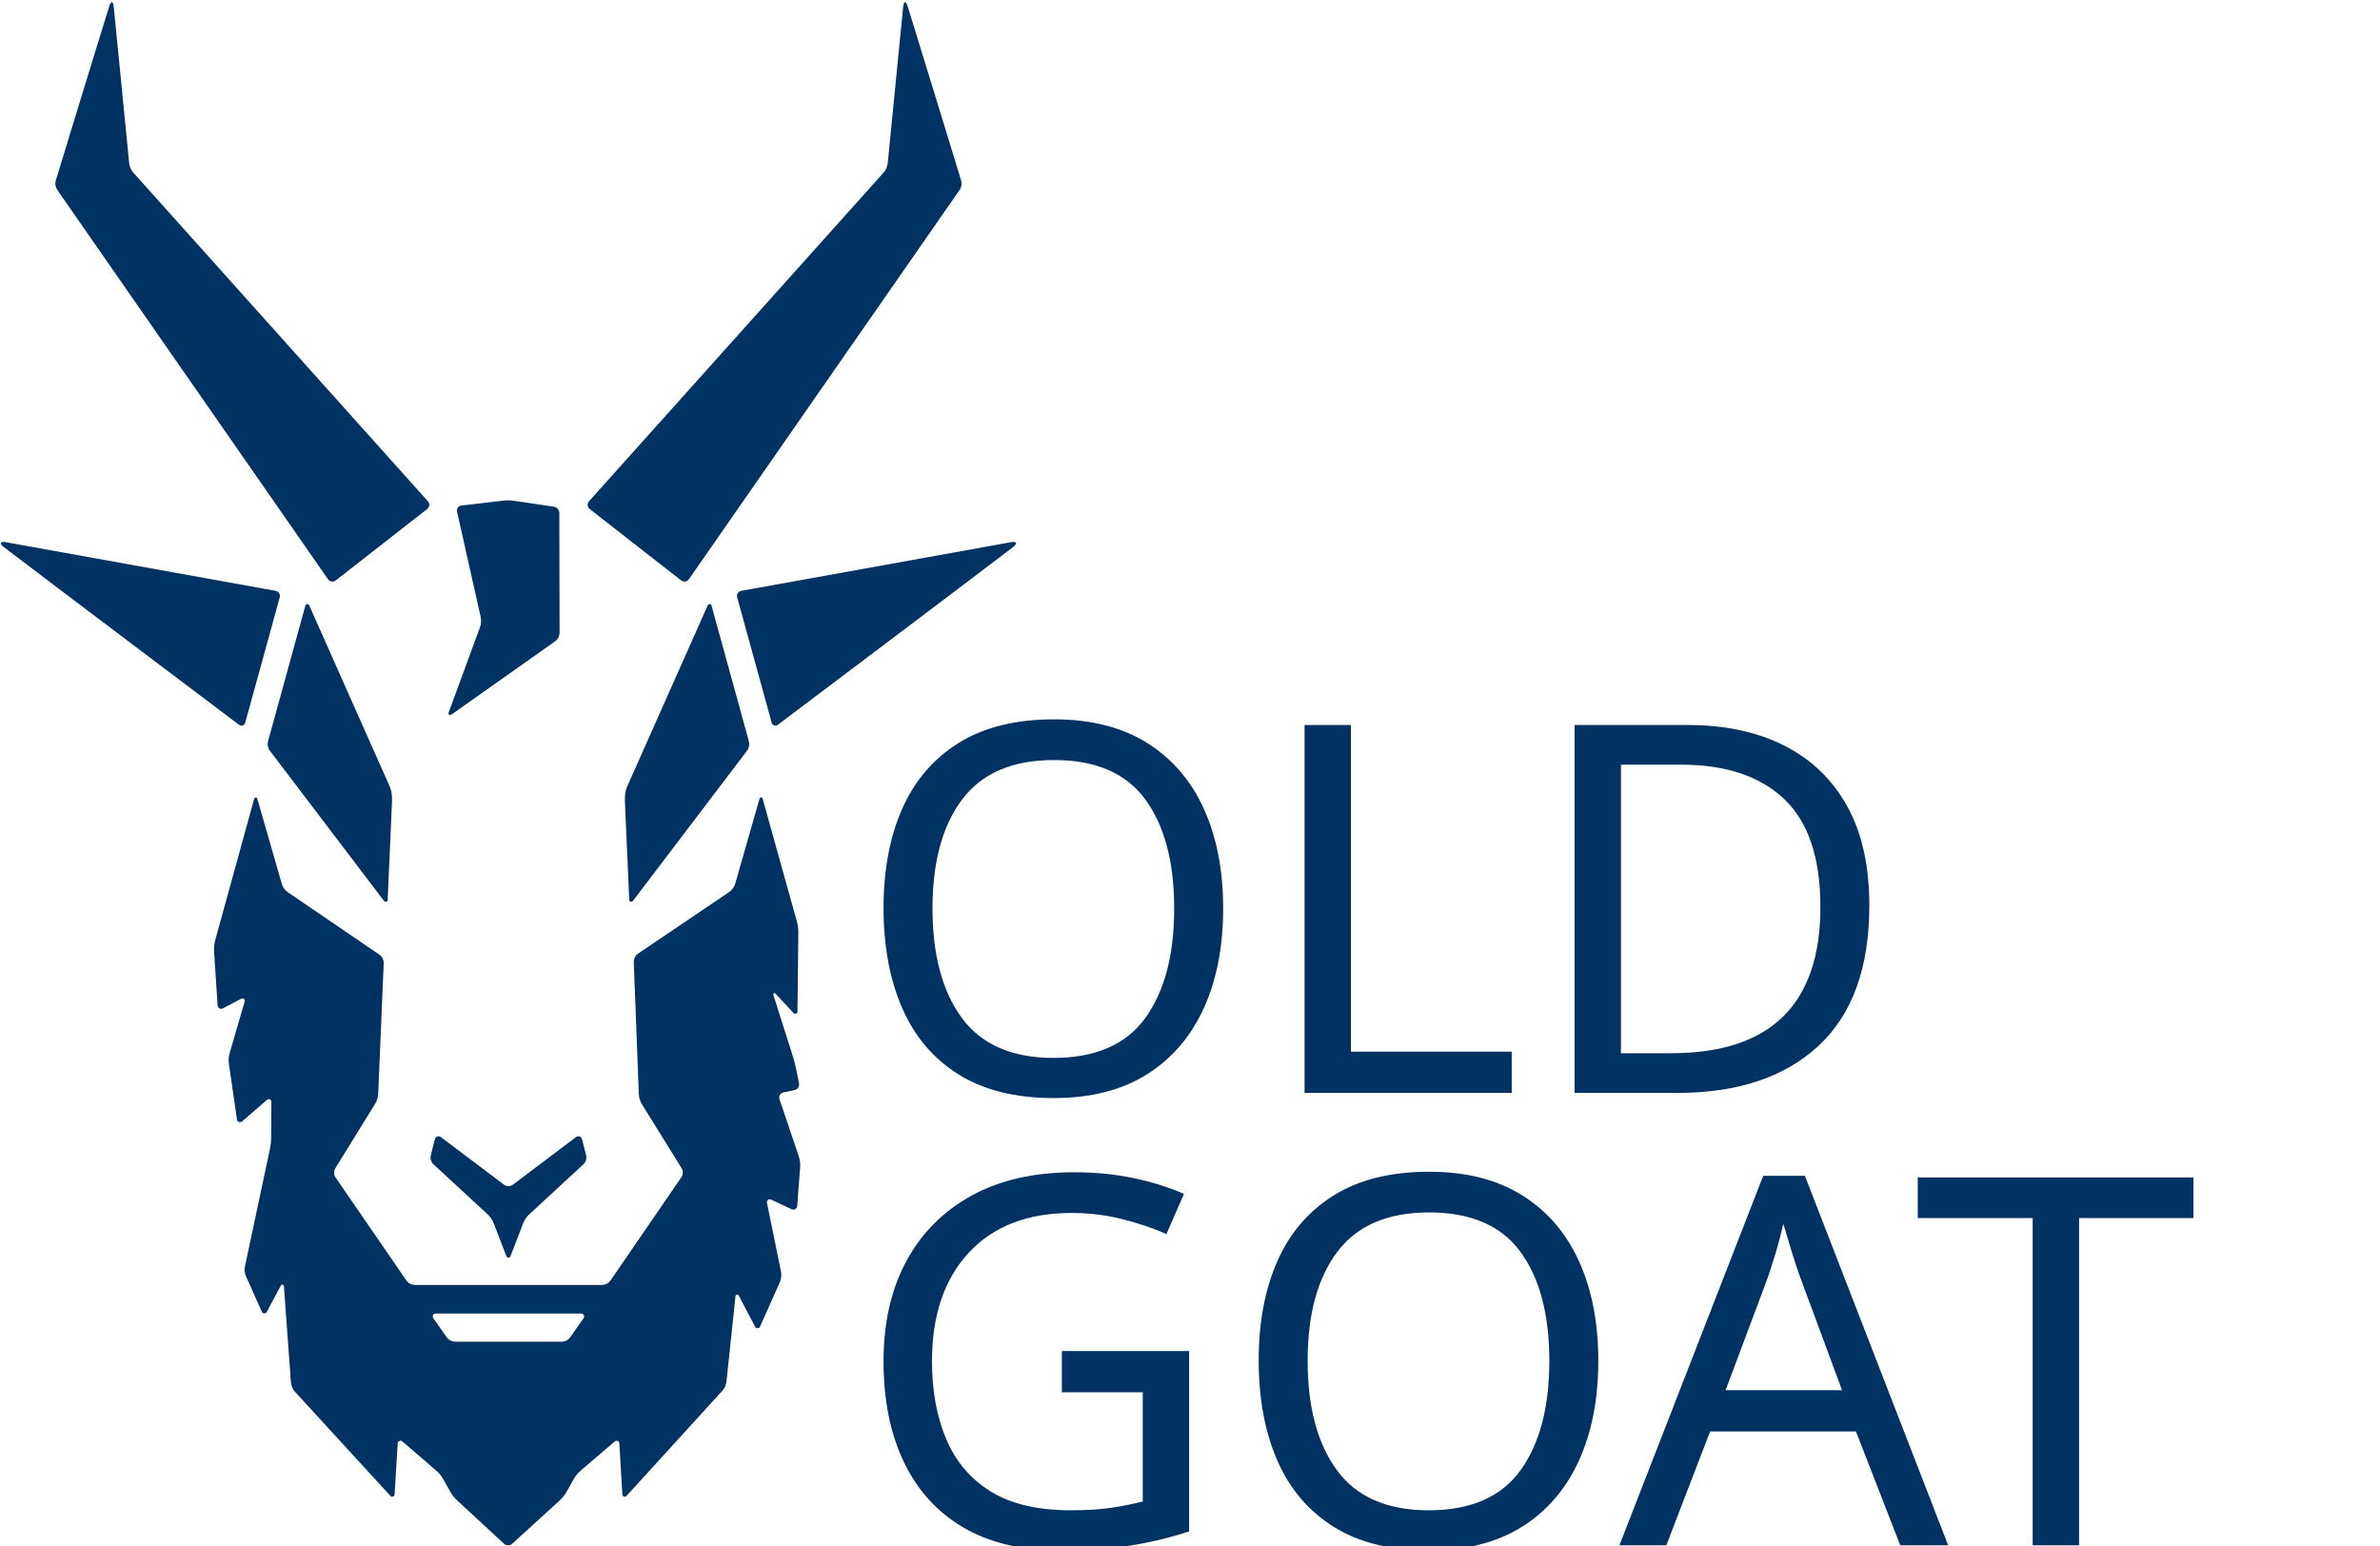
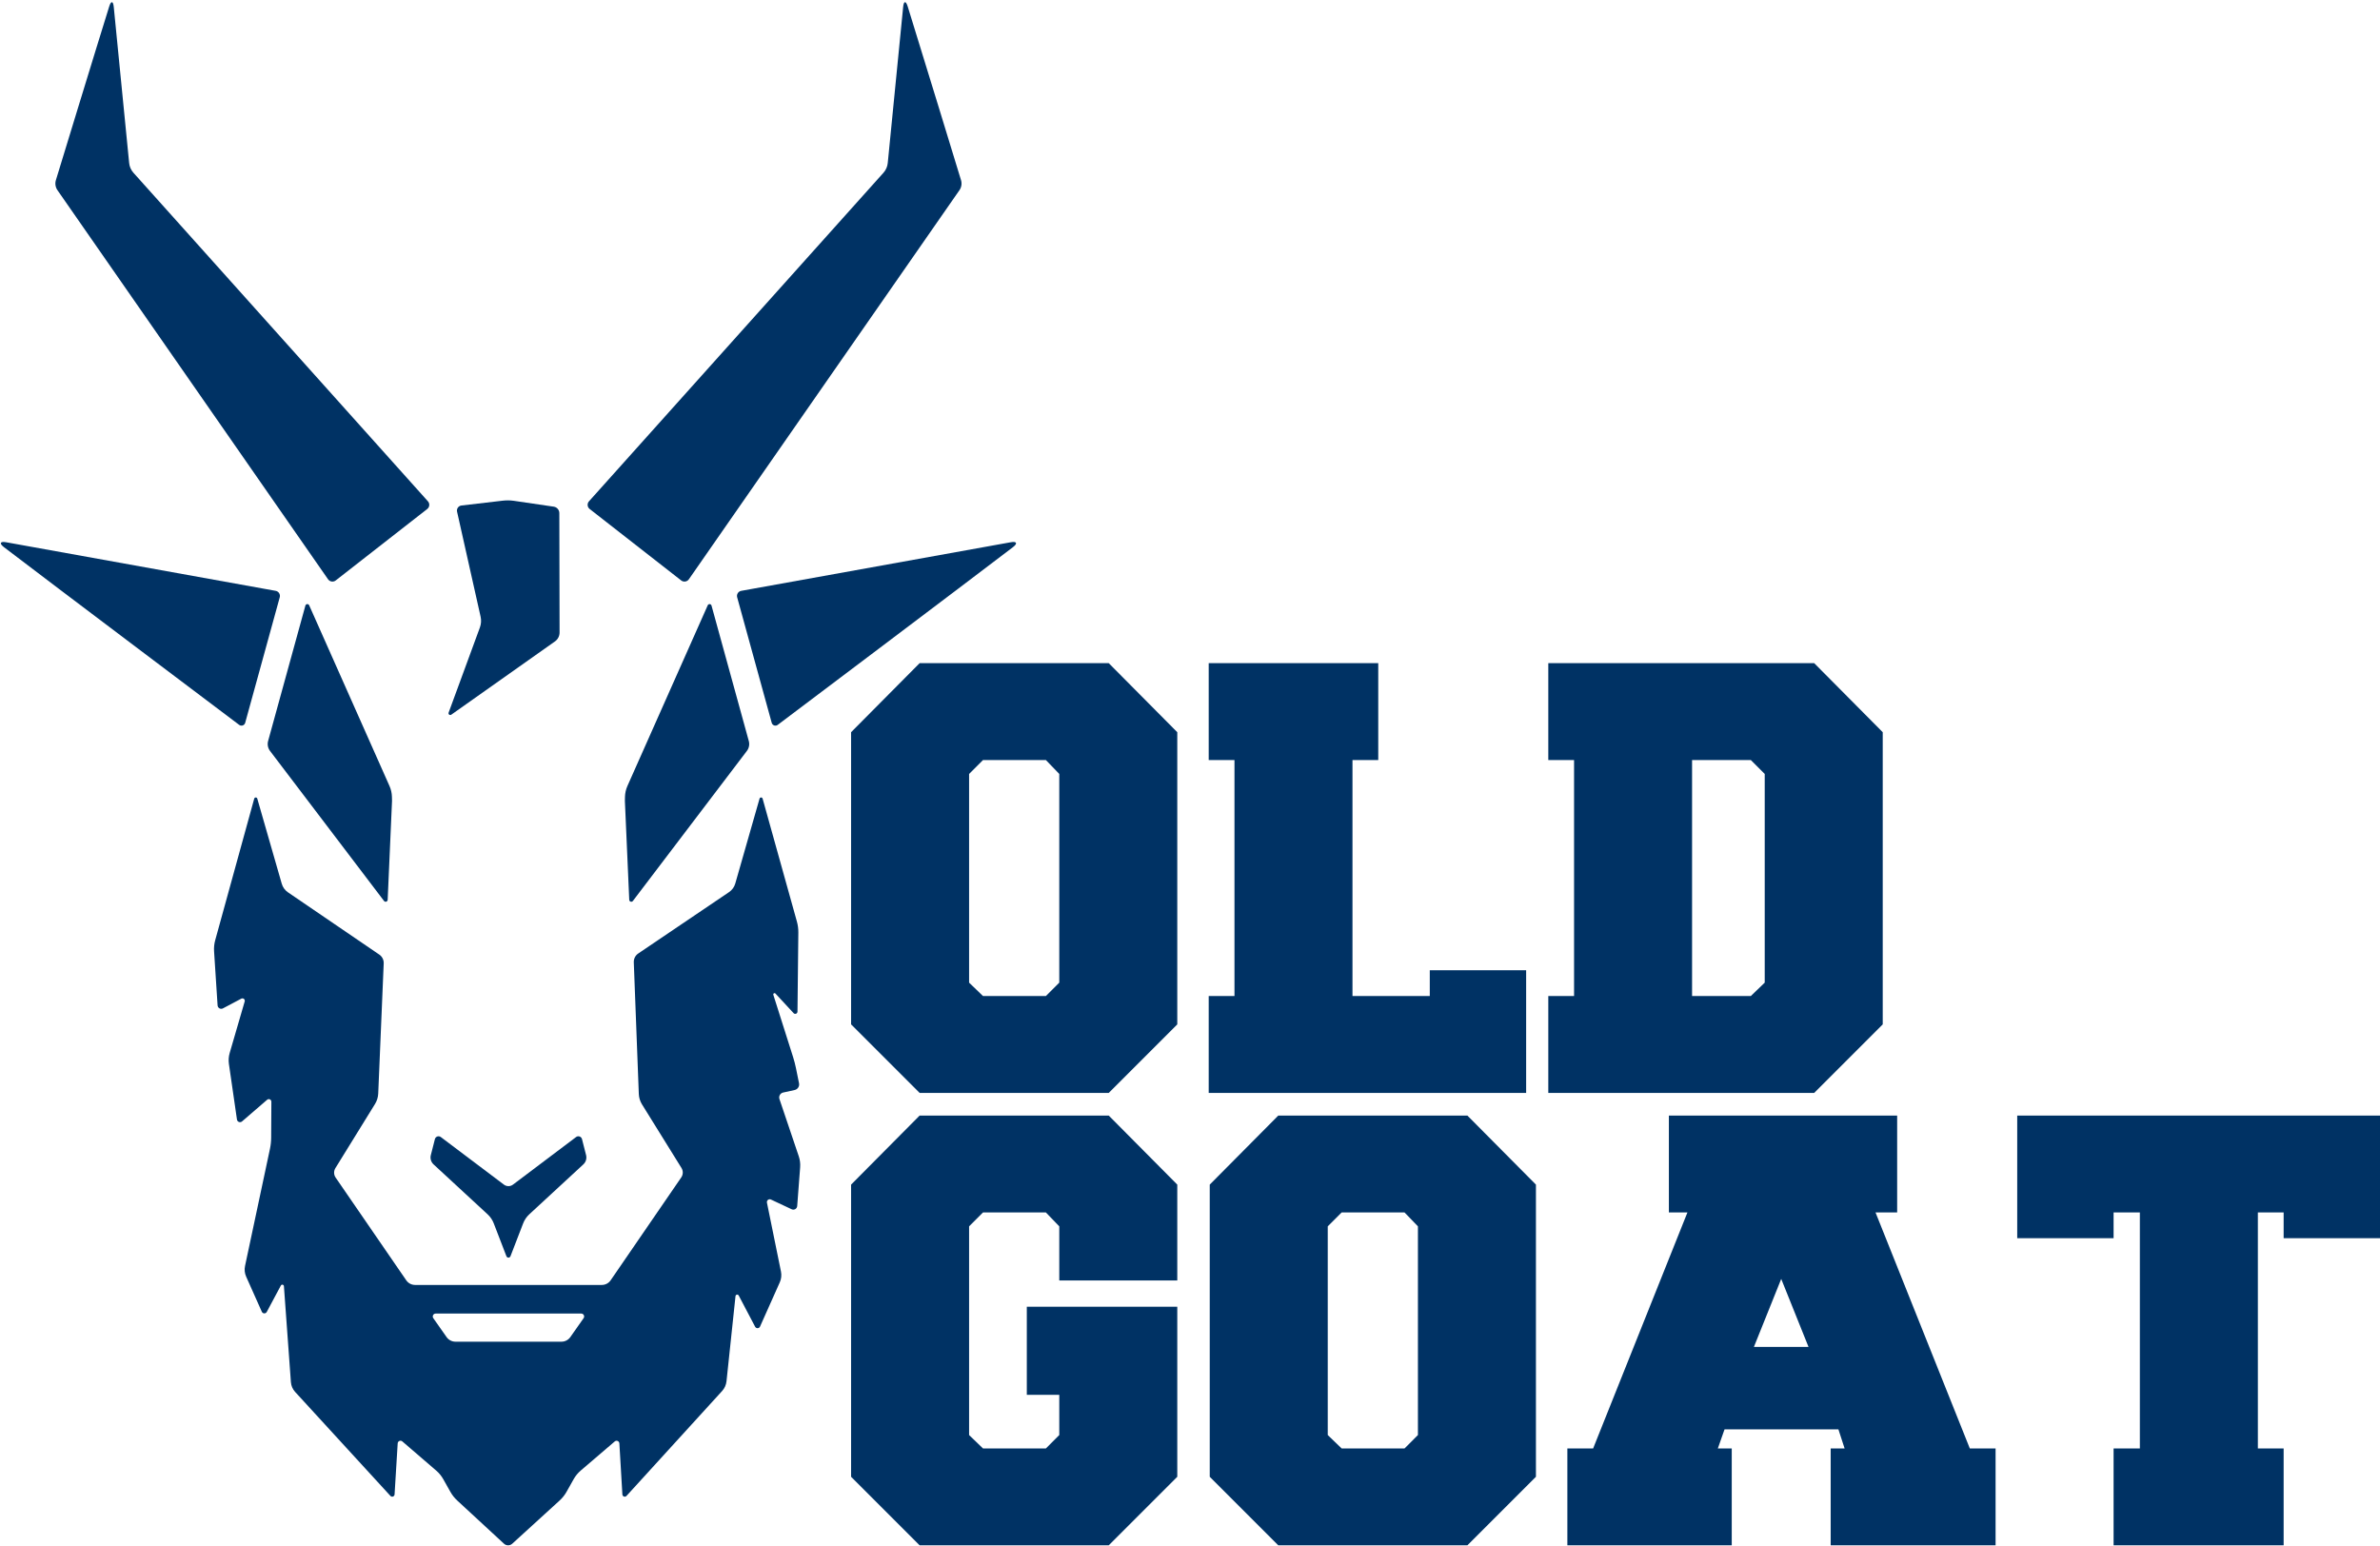
<svg xmlns="http://www.w3.org/2000/svg" version="1.1" viewBox="0 0 845.21 548.806" width="845.21pt" height="548.806pt" id="svg11" xml:space="preserve">
  <defs id="defs11" />
  <g id="layer3" style="display:inline" transform="translate(-19.73206,-1.673613)" />
  <g id="g64" transform="translate(-19.73206,-1.673613)" style="fill:#000000;fill-opacity:1">
-     <text xml:space="preserve" style="font-size:183px;font-family:Freshman;-inkscape-font-specification:'Freshman, Normal';text-align:start;letter-spacing:0px;word-spacing:0px;writing-mode:lr-tb;direction:ltr;text-orientation:upright;text-anchor:start;fill:#003264;stroke-width:0.75" x="322.347" y="389.811" id="text1">
-       <tspan id="tspan1" style="font-size:183px;stroke-width:0.75" x="322.347" y="389.811">OLD</tspan>
-     </text>
-     <text xml:space="preserve" style="font-size:183px;font-family:Freshman;-inkscape-font-specification:'Freshman, Normal';text-align:start;letter-spacing:0px;word-spacing:0px;writing-mode:lr-tb;direction:ltr;text-orientation:upright;text-anchor:start;fill:#003264;stroke-width:0.75" x="322.347" y="550.48" id="text2">
-       <tspan id="tspan2" style="font-size:183px;stroke-width:0.75" x="322.347" y="550.48">GOAT</tspan>
-     </text>
+     <path d="m 321.981,261.711 24.339,-24.522 h 67.161 l 24.339,24.522 v 103.761 l -24.339,24.339 h -67.161 l -24.339,-24.339 z m 73.932,14.823 -4.758,-4.941 h -22.326 l -4.941,4.941 v 74.115 l 4.941,4.758 h 22.326 l 4.758,-4.758 z m 104.127,-4.941 v 83.814 h 27.45 v -9.15 h 34.221 v 43.554 h -112.728 v -34.404 h 9.15 v -83.814 h -9.15 v -34.404 h 60.207 v 34.404 z m 69.54,-34.404 h 94.428 l 24.339,24.522 v 103.761 l -24.339,24.339 h -94.428 v -34.404 h 9.15 v -83.814 h -9.15 z m 51.057,118.218 h 20.862 l 4.941,-4.758 v -74.115 l -4.941,-4.941 h -20.862 z" id="text1" style="font-size:183px;font-family:Freshman;-inkscape-font-specification:'Freshman, Normal';letter-spacing:0px;word-spacing:0px;text-orientation:upright;fill:#003264;stroke-width:0.75" aria-label="OLD" />
+     <path d="m 437.82,465.751 v 60.39 l -24.339,24.339 h -67.161 l -24.339,-24.339 v -103.761 l 24.339,-24.522 h 67.161 l 24.339,24.522 v 34.038 h -41.907 v -19.215 l -4.758,-4.941 h -22.326 l -4.941,4.941 v 74.115 l 4.941,4.758 h 22.326 l 4.758,-4.758 v -14.274 h -11.529 v -31.293 z m 11.529,-43.371 24.339,-24.522 h 67.161 l 24.339,24.522 v 103.761 l -24.339,24.339 h -67.161 l -24.339,-24.339 z m 73.932,14.823 -4.758,-4.941 h -22.326 l -4.941,4.941 v 74.115 l 4.941,4.758 h 22.326 l 4.758,-4.758 z m 170.19,-39.345 v 34.404 h -7.686 l 33.489,83.814 h 9.15 v 34.404 h -58.56 v -34.404 h 4.941 l -2.196,-6.771 h -40.443 l -2.379,6.771 h 4.941 v 34.404 h -58.377 v -34.404 h 9.15 l 33.489,-83.814 h -6.588 v -34.404 z m -50.874,82.167 h 19.398 l -9.699,-24.156 z m 222.345,-38.613 h -34.221 v -9.15 h -9.15 v 83.814 h 9.15 v 34.404 h -60.39 v -34.404 h 9.333 v -83.814 h -9.333 v 9.15 h -34.221 v -43.554 h 128.832 z" id="text2" style="font-size:183px;font-family:Freshman;-inkscape-font-specification:'Freshman, Normal';letter-spacing:0px;word-spacing:0px;text-orientation:upright;fill:#003264;stroke-width:0.75" aria-label="GOAT" />
    <g id="g2" style="display:inline;fill:#003264;fill-opacity:1" transform="translate(0.299625,0.7780476)">
      <path d="m 128.524,215.439 c -0.301,0.023 -0.555,0.232 -0.636,0.523 L 114.646,264.062 c -0.334,1.215 -0.083,2.517 0.68,3.52 l 40.482,53.276 c 0.409,0.539 1.268,0.27 1.298,-0.406 l 1.547,-35.125 -0.035,-1.456 c -0.032,-1.32 -0.325,-2.621 -0.861,-3.828 L 129.232,215.862 c -0.123,-0.277 -0.406,-0.446 -0.708,-0.423 z m 142.952,0 c 0.301,0.023 0.555,0.232 0.636,0.523 l 13.242,48.1 c 0.334,1.215 0.083,2.517 -0.68,3.52 l -40.482,53.276 c -0.409,0.539 -1.268,0.27 -1.298,-0.406 l -1.547,-35.125 0.035,-1.456 c 0.032,-1.32 0.325,-2.621 0.861,-3.828 l 28.525,-64.181 c 0.123,-0.277 0.406,-0.446 0.708,-0.423 z" style="opacity:1;fill:#003264;fill-opacity:1;stroke-width:0.75" id="path42-2" />
      <path d="m 106.506,257.6 12.271,-44.58 c 0.285,-1.037 -0.378,-2.096 -1.436,-2.292 L 21.63,193.471 c -2.174,-0.392 -2.539,0.408 -0.787,1.749 15.57,11.918 83.533,63.108 83.533,63.108 0.768,0.576 1.876,0.198 2.131,-0.728 z m 186.987,0 -12.271,-44.58 c -0.285,-1.037 0.378,-2.096 1.436,-2.292 l 95.712,-17.257 c 2.174,-0.392 2.539,0.408 0.787,1.749 -15.57,11.918 -83.533,63.108 -83.533,63.108 -0.768,0.576 -1.876,0.198 -2.131,-0.728 z" style="opacity:1;fill:#003264;fill-opacity:1;stroke:none;stroke-width:0.75;stroke-opacity:1" id="path17-1" />
      <path style="opacity:1;fill:#003264;fill-opacity:1;stroke:none;stroke-width:0.75;stroke-opacity:1" d="m 138.652,207.037 32.512,-25.381 c 0.853,-0.666 0.964,-1.914 0.242,-2.72 L 66.816,62.243 C 65.949,61.276 65.417,60.055 65.297,58.762 L 59.833,3.378 C 59.616,1.18 58.873,1.094 58.214,3.2 53.842,17.178 39.277,64.888 39.277,64.888 c -0.365,1.209 -0.157,2.519 0.564,3.557 l 96.093,138.182 c 0.62,0.892 1.862,1.08 2.718,0.411 z m 122.696,0 -32.512,-25.381 c -0.853,-0.666 -0.964,-1.914 -0.242,-2.72 L 333.184,62.243 c 0.867,-0.967 1.399,-2.188 1.519,-3.481 L 340.167,3.378 c 0.217,-2.198 0.96,-2.284 1.619,-0.179 4.372,13.978 18.937,61.688 18.937,61.688 0.365,1.209 0.157,2.519 -0.564,3.557 l -96.093,138.182 c -0.62,0.892 -1.862,1.08 -2.718,0.411 z" id="path29-6" />
      <path style="display:inline;opacity:1;fill:#003264;fill-opacity:1;stroke:none;stroke-width:0.75;stroke-opacity:1" d="m 178.748,253.99 11.11,-30.253 a 6.796,6.796 93.766 0 0 0.252,-3.829 l -8.36,-37.3 a 1.802,1.802 125.346 0 1 1.549,-2.184 l 14.706,-1.722 a 15.155,15.155 0.841 0 1 3.965,0.058 l 14.114,2.074 a 2.32,2.32 49.122 0 1 1.983,2.291 l 0.086,42.406 a 3.853,3.853 117.318 0 1 -1.629,3.154 l -36.831,26.028 a 0.623,0.623 37.458 0 1 -0.944,-0.723 z" id="path49-8" />
      <path style="display:inline;opacity:1;fill:#003264;fill-opacity:1;stroke:none;stroke-width:0.25;stroke-dasharray:none;stroke-opacity:1" d="m 172.432,411.124 1.449,-5.686 a 1.331,1.331 160.652 0 1 2.091,-0.734 l 22.43,16.905 a 2.654,2.654 5.2660269e-4 0 0 3.194,3e-5 l 22.431,-16.905 a 1.331,1.331 19.348 0 1 2.091,0.734 l 1.449,5.686 a 3.357,3.357 106.485 0 1 -0.975,3.295 l -19.187,17.723 a 8.598,8.598 124.175 0 0 -2.188,3.223 l -4.499,11.672 a 0.771,0.771 0.002 0 1 -1.439,-4e-5 l -4.499,-11.672 a 8.597,8.597 55.826 0 0 -2.188,-3.223 l -19.187,-17.723 a 3.357,3.357 73.515 0 1 -0.975,-3.295 z" id="path53-5" />
      <path id="path13" style="display:inline;fill:#003264;fill-opacity:1;stroke-width:0.75" d="m 289.679,284.107 a 0.565,0.565 0 0 0 -0.507,0.409 l -8.624,30.161 a 5.497,5.497 0 0 1 -2.206,3.042 l -32.251,21.804 a 3.599,3.599 0 0 0 -1.581,3.119 l 1.784,46.768 a 7.558,7.558 0 0 0 1.131,3.697 l 14.021,22.586 a 3.062,3.062 0 0 1 -0.078,3.349 l -25.081,36.542 a 3.798,3.798 0 0 1 -3.132,1.649 h -66.315 a 3.802,3.802 0 0 1 -3.133,-1.648 l -25.083,-36.489 a 3.067,3.067 0 0 1 -0.082,-3.349 l 14.074,-22.783 a 7.653,7.653 0 0 0 1.135,-3.7 l 1.948,-46.228 a 3.598,3.598 0 0 0 -1.567,-3.125 l -32.432,-22.11 a 5.544,5.544 0 0 1 -2.206,-3.048 l -8.694,-30.239 a 0.563,0.563 0 0 0 -1.084,0.006 l -13.857,50.282 a 11.879,11.879 0 0 0 -0.403,3.924 l 1.247,19.228 a 1.294,1.294 0 0 0 1.896,1.061 l 6.527,-3.456 a 0.846,0.846 0 0 1 1.207,0.984 l -5.332,18.308 a 9.223,9.223 0 0 0 -0.272,3.899 l 2.854,19.736 a 1.096,1.096 0 0 0 1.802,0.674 l 8.915,-7.692 a 0.909,0.909 0 0 1 1.503,0.694 l -0.072,12.776 a 19.536,19.536 0 0 1 -0.428,3.957 l -8.852,41.604 a 6.145,6.145 0 0 0 0.398,3.782 l 5.565,12.47 a 0.978,0.978 0 0 0 1.756,0.061 l 5.005,-9.379 a 0.578,0.578 0 0 1 1.085,0.231 l 2.479,34.08 a 5.752,5.752 0 0 0 1.496,3.47 l 33.848,36.936 a 0.849,0.849 0 0 0 1.474,-0.521 l 1.109,-18.142 a 0.992,0.992 0 0 1 1.638,-0.691 l 12.048,10.37 a 11.373,11.373 0 0 1 2.495,3.048 l 2.517,4.477 a 12.676,12.676 0 0 0 2.448,3.101 l 16.591,15.328 a 2.179,2.179 0 0 0 2.947,0.01 l 16.827,-15.347 a 12.422,12.422 0 0 0 2.458,-3.092 l 2.522,-4.487 a 11.283,11.283 0 0 1 2.499,-3.044 l 12.095,-10.351 a 0.993,0.993 0 0 1 1.638,0.696 l 1.069,18.129 a 0.843,0.843 0 0 0 1.465,0.519 l 33.958,-37.26 a 6.098,6.098 0 0 0 1.557,-3.467 l 3.193,-30.22 a 0.607,0.607 0 0 1 1.141,-0.218 l 5.827,11.08 a 0.971,0.971 0 0 0 1.746,-0.057 l 7.02,-15.727 a 6.238,6.238 0 0 0 0.417,-3.787 l -4.983,-24.491 a 1.005,1.005 0 0 1 1.412,-1.109 l 7.37,3.46 a 1.38,1.38 0 0 0 1.961,-1.144 l 1.047,-13.783 a 9.83,9.83 0 0 0 -0.488,-3.889 l -6.861,-20.32 a 1.791,1.791 0 0 1 1.314,-2.322 l 4.083,-0.895 a 2.031,2.031 0 0 0 1.556,-2.388 l -1.099,-5.416 a 37.345,37.345 0 0 0 -1.002,-3.866 l -7.027,-22.151 a 0.447,0.447 0 0 1 0.754,-0.439 l 6.442,6.955 a 0.796,0.796 0 0 0 1.381,-0.533 l 0.305,-28.081 a 14.044,14.044 0 0 0 -0.516,-3.927 l -12.174,-43.641 a 0.565,0.565 0 0 0 -0.58,-0.413 z M 174.16,467.394 h 51.68 c 0.842,-4.7e-4 1.336,0.949 0.851,1.638 l -4.714,6.715 c -0.72,1.027 -1.895,1.638 -3.149,1.638 h -37.655 c -1.253,-5.1e-4 -2.428,-0.612 -3.148,-1.638 l -4.715,-6.715 c -0.485,-0.689 0.009,-1.638 0.851,-1.638 z" />
    </g>
  </g>
</svg>
